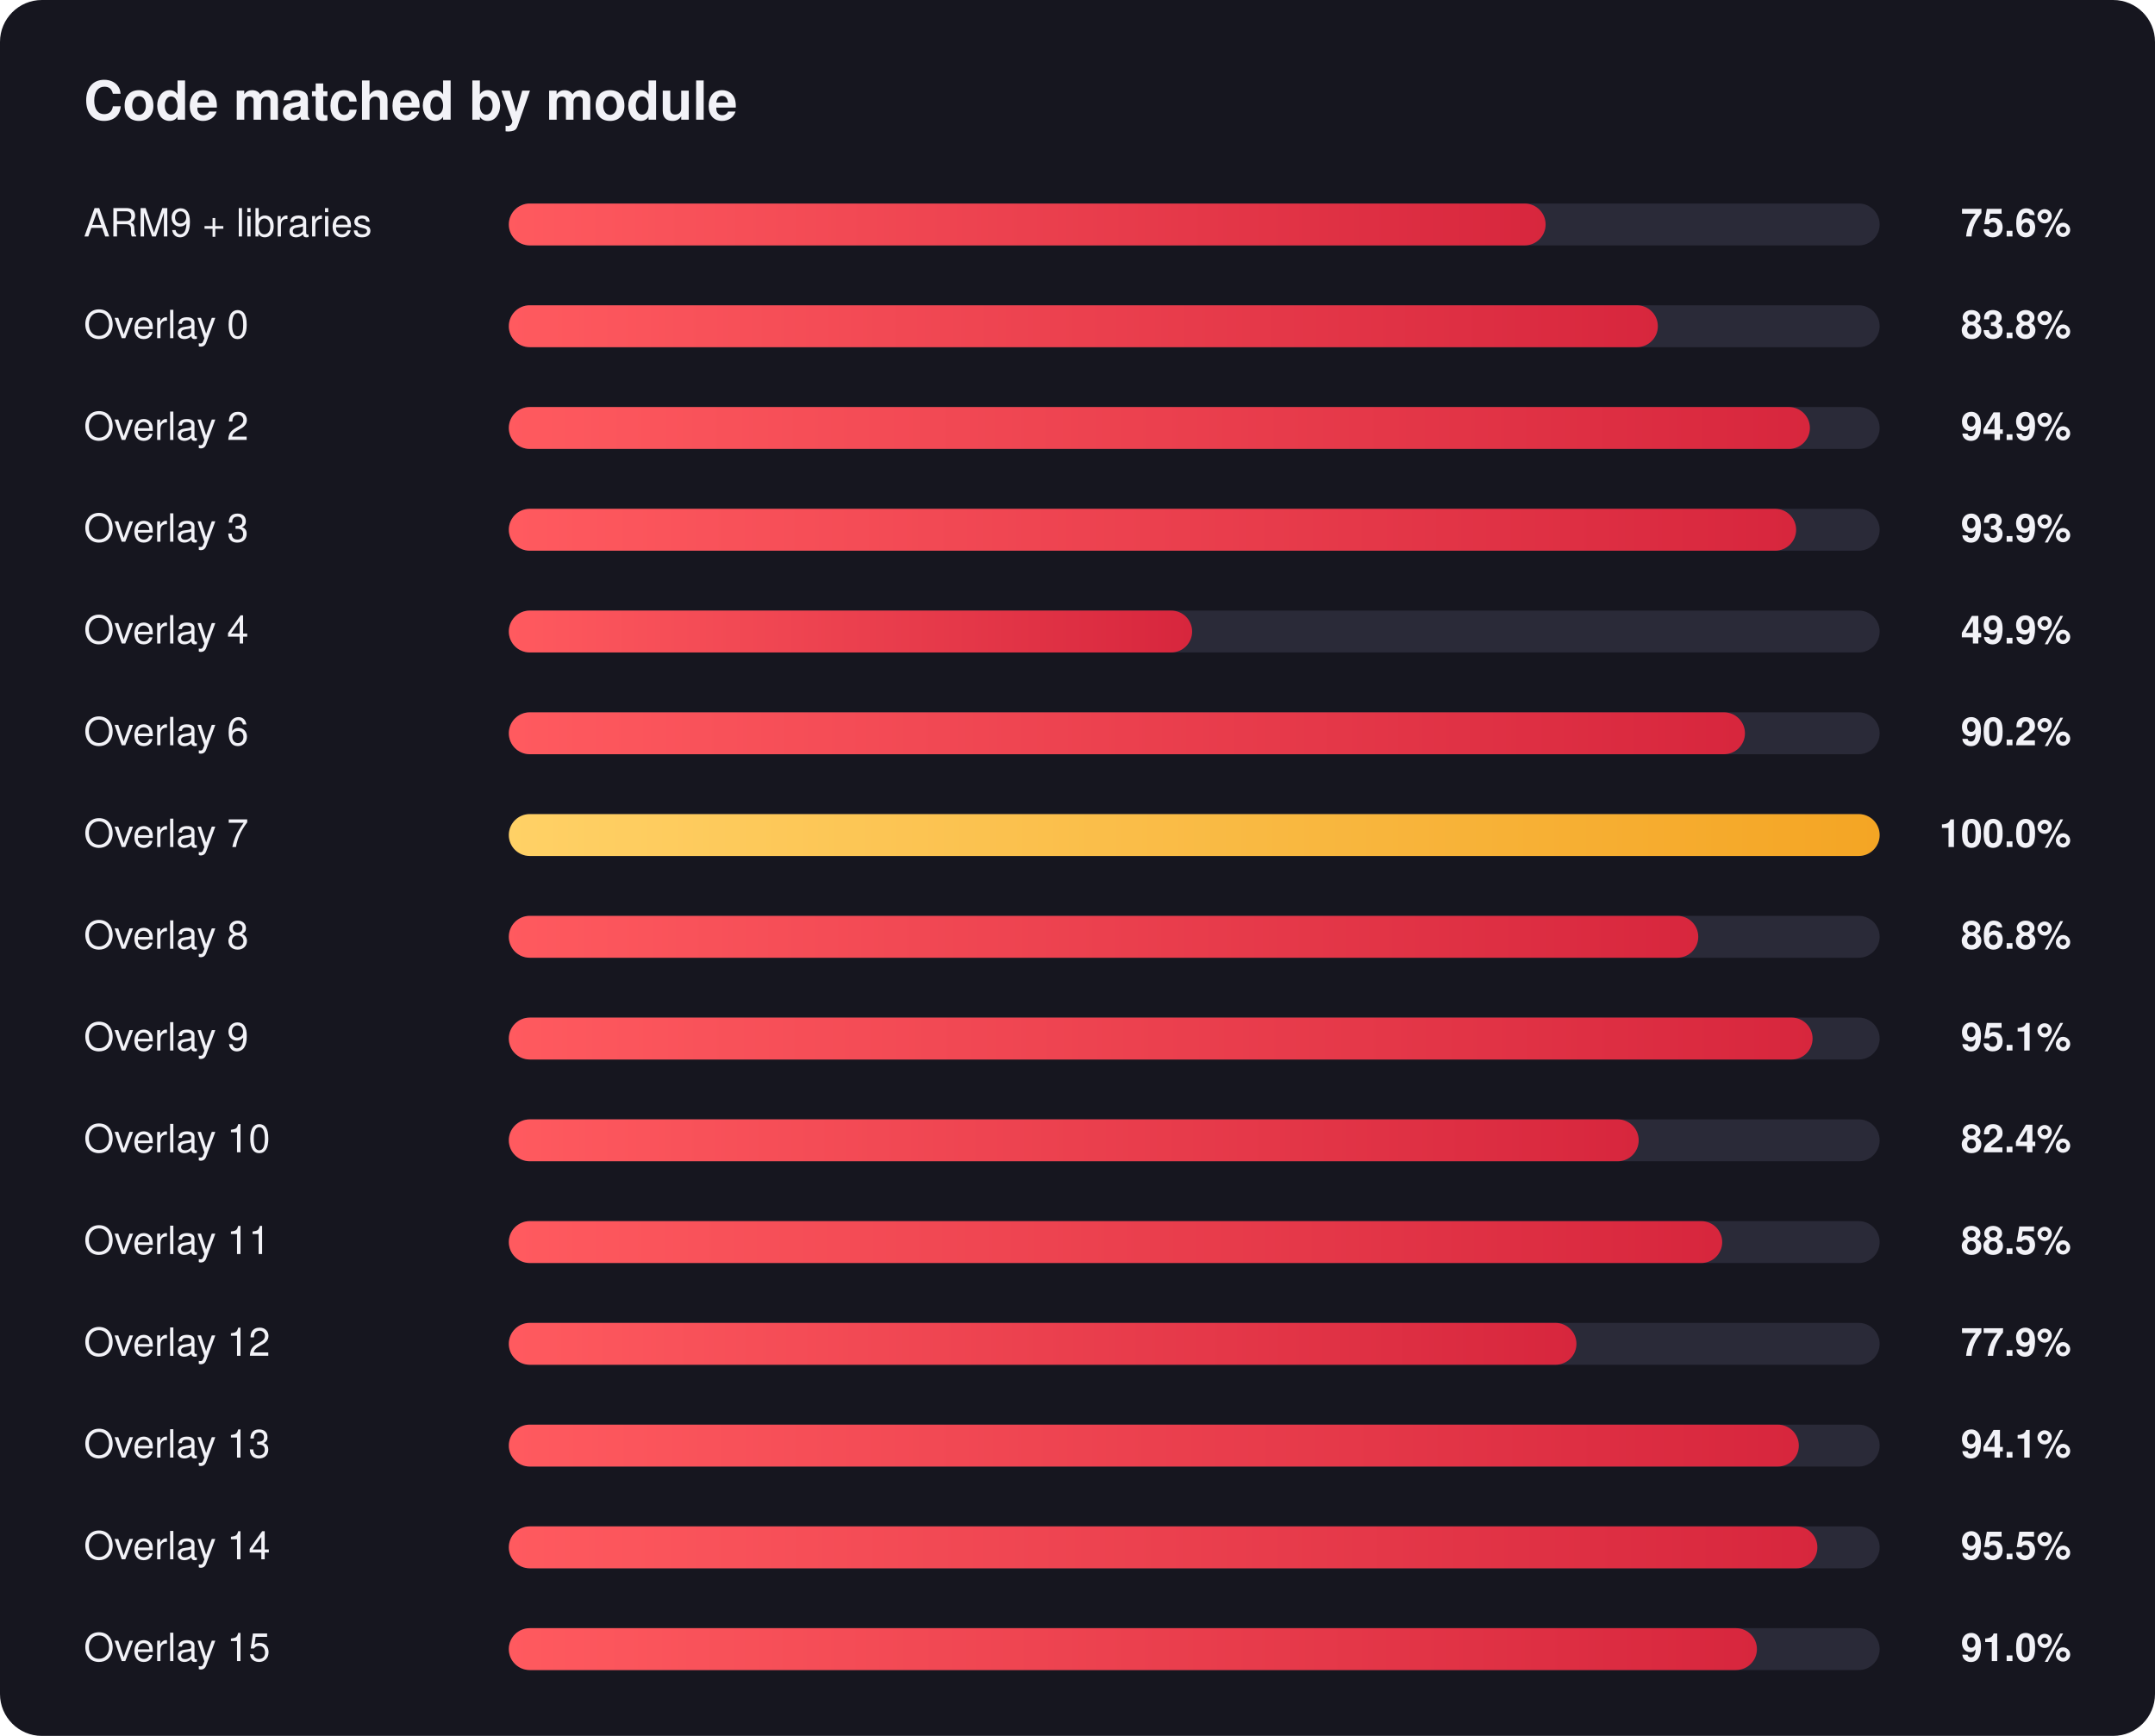
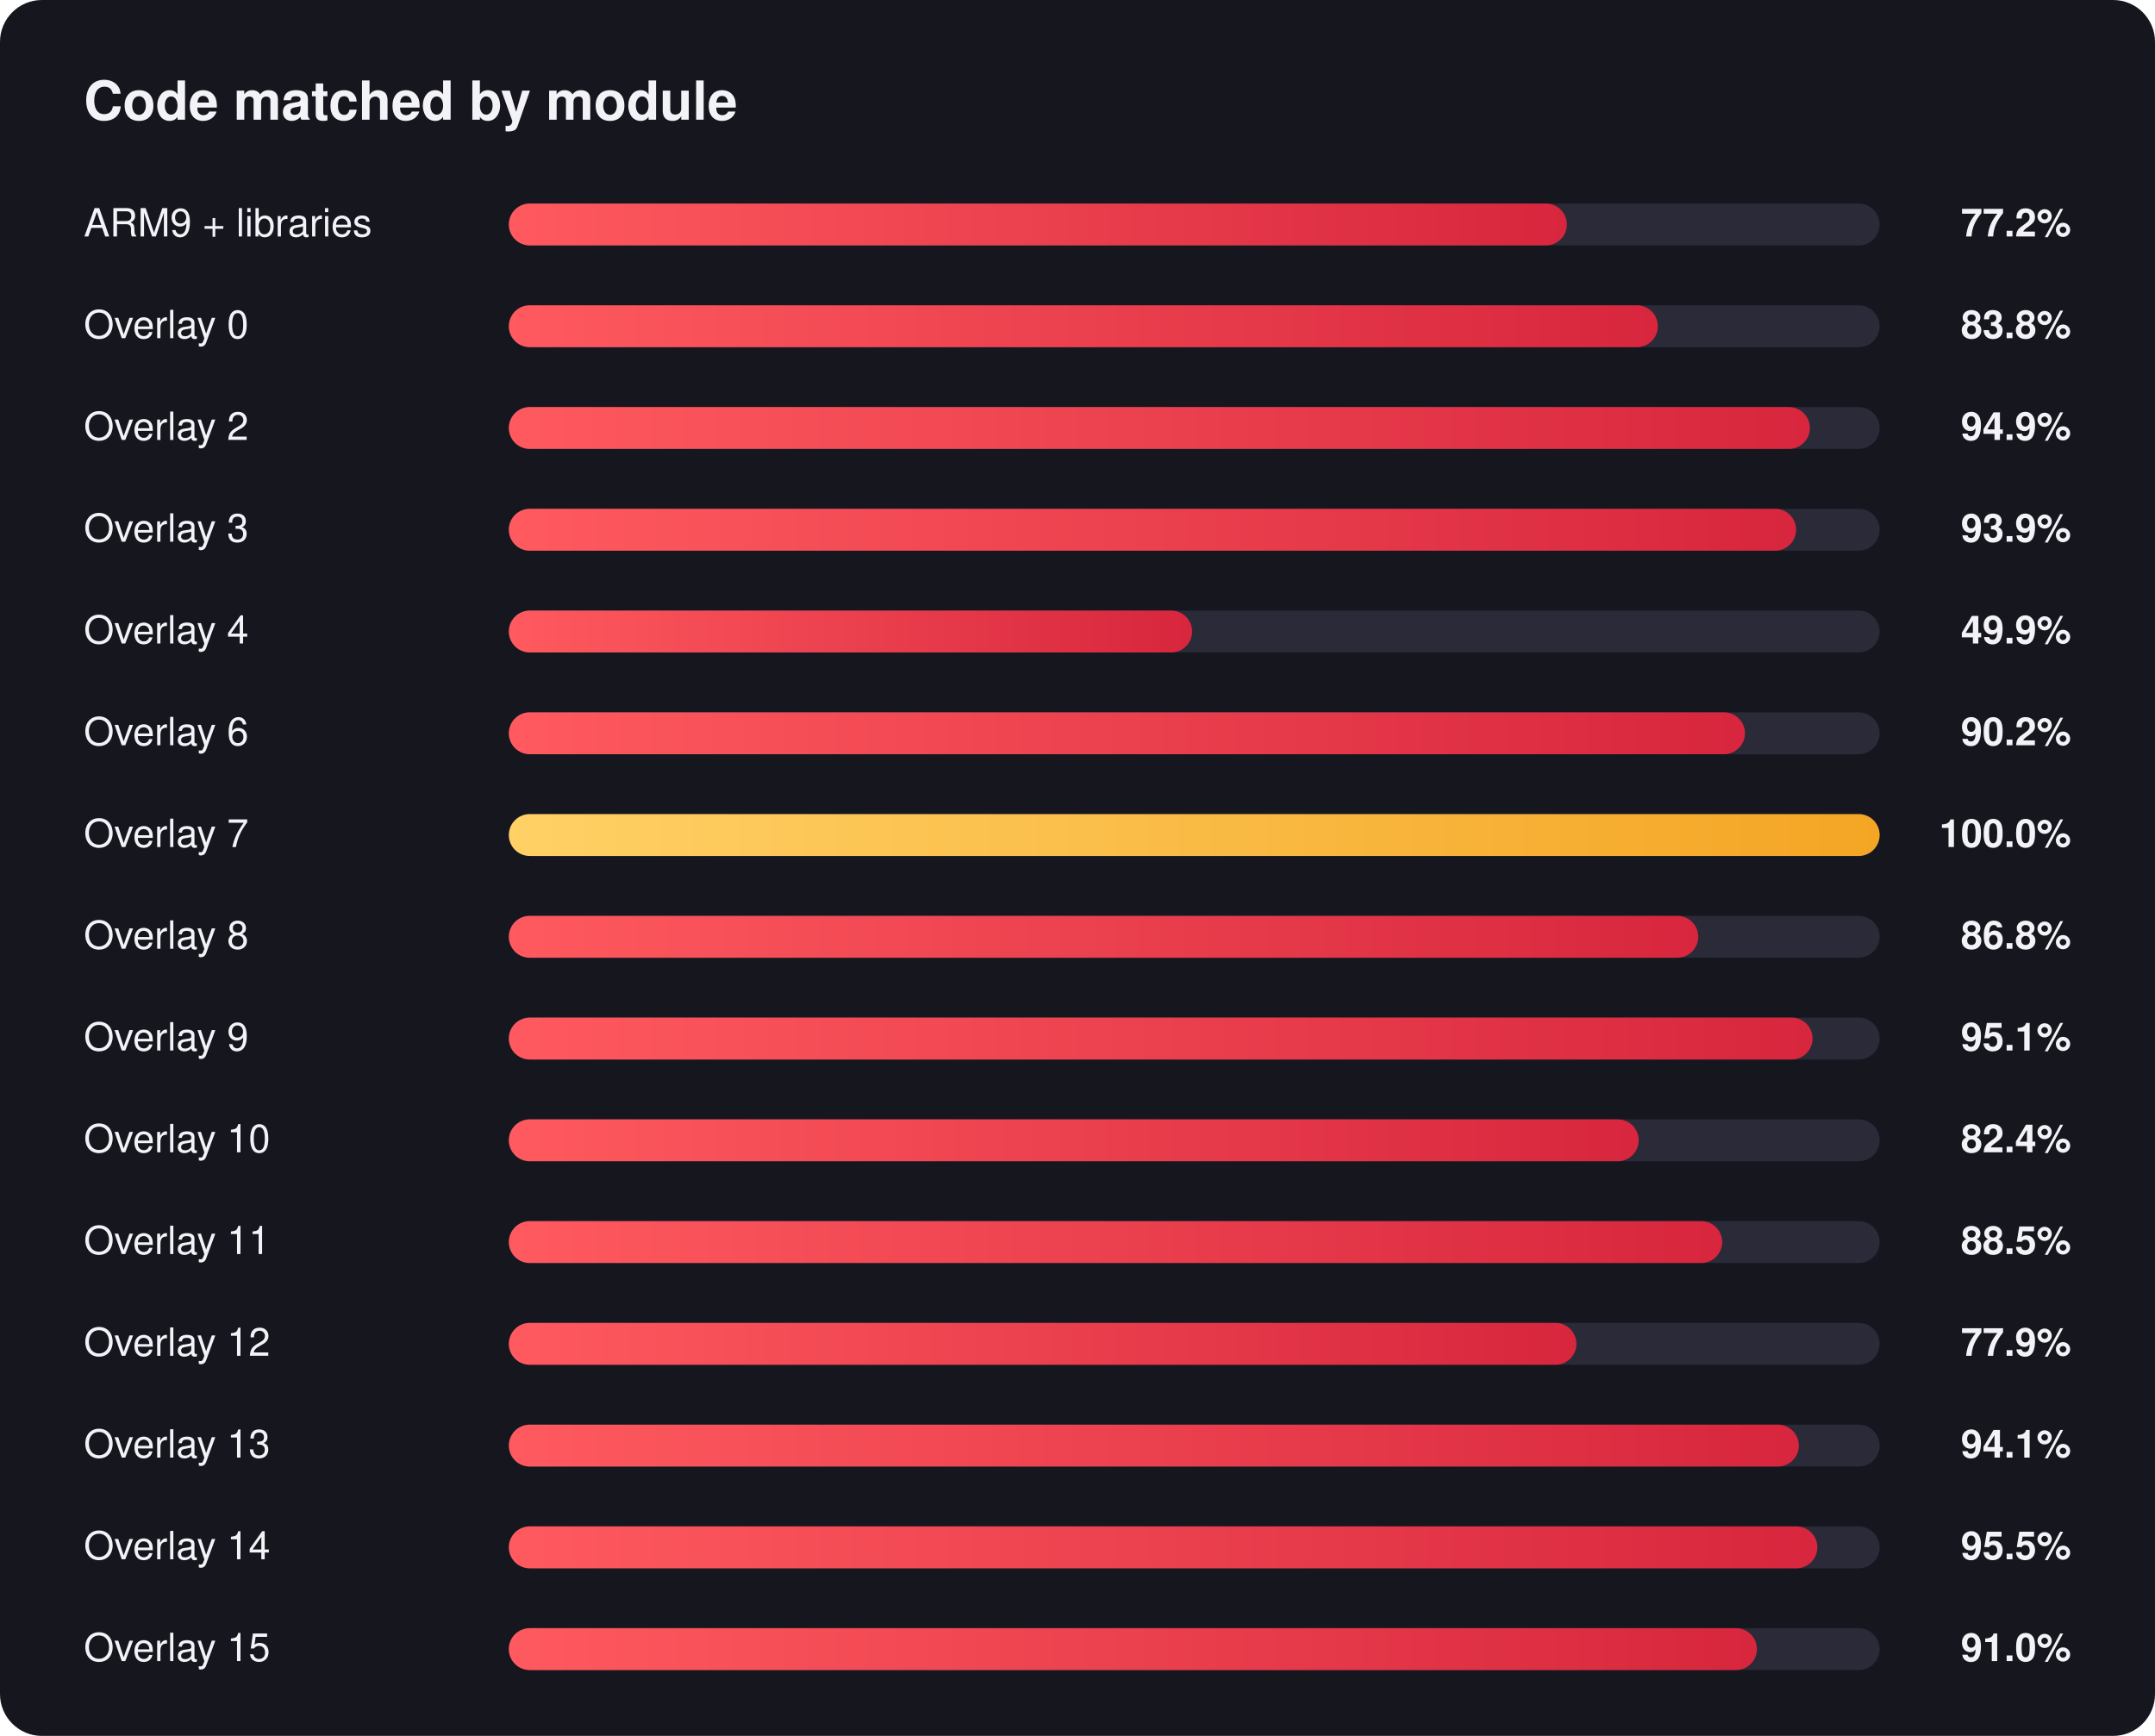
<svg xmlns="http://www.w3.org/2000/svg" width="720" height="580" viewBox="0 0 720 580" font-family="Segoe UI, Helvetica, Arial, sans-serif">
  <defs>
    <linearGradient id="red" x1="0" x2="1" y1="0" y2="0">
      <stop offset="0" stop-color="#ff5a5f" />
      <stop offset="1" stop-color="#d7263d" />
    </linearGradient>
    <linearGradient id="gold" x1="0" x2="1" y1="0" y2="0">
      <stop offset="0" stop-color="#ffd166" />
      <stop offset="1" stop-color="#f4a524" />
    </linearGradient>
  </defs>
  <rect width="720" height="580" rx="14" fill="#16161f" />
  <text x="28" y="40" fill="#f2f2f7" font-size="18" font-weight="700">Code matched by module</text>
  <text x="28" y="79" fill="#f2f2f7" font-size="13">ARM9 + libraries</text>
-   <text x="692" y="79" fill="#f2f2f7" font-size="13" font-weight="600" text-anchor="end">75.6%</text>
+   <text x="692" y="79" fill="#f2f2f7" font-size="13" font-weight="600" text-anchor="end">77.2%</text>
  <rect x="170" y="68" width="458" height="14" rx="7.0" fill="#2a2a38" />
-   <rect x="170" y="68" width="346.4" height="14" rx="7.0" fill="url(#red)" />
+   <rect x="170" y="68" width="353.5" height="14" rx="7.0" fill="url(#red)" />
  <text x="28" y="113" fill="#f2f2f7" font-size="13">Overlay 0</text>
  <text x="692" y="113" fill="#f2f2f7" font-size="13" font-weight="600" text-anchor="end">83.8%</text>
  <rect x="170" y="102" width="458" height="14" rx="7.0" fill="#2a2a38" />
  <rect x="170" y="102" width="383.9" height="14" rx="7.0" fill="url(#red)" />
  <text x="28" y="147" fill="#f2f2f7" font-size="13">Overlay 2</text>
  <text x="692" y="147" fill="#f2f2f7" font-size="13" font-weight="600" text-anchor="end">94.9%</text>
  <rect x="170" y="136" width="458" height="14" rx="7.0" fill="#2a2a38" />
  <rect x="170" y="136" width="434.7" height="14" rx="7.0" fill="url(#red)" />
  <text x="28" y="181" fill="#f2f2f7" font-size="13">Overlay 3</text>
  <text x="692" y="181" fill="#f2f2f7" font-size="13" font-weight="600" text-anchor="end">93.9%</text>
  <rect x="170" y="170" width="458" height="14" rx="7.0" fill="#2a2a38" />
  <rect x="170" y="170" width="430.1" height="14" rx="7.0" fill="url(#red)" />
  <text x="28" y="215" fill="#f2f2f7" font-size="13">Overlay 4</text>
  <text x="692" y="215" fill="#f2f2f7" font-size="13" font-weight="600" text-anchor="end">49.9%</text>
  <rect x="170" y="204" width="458" height="14" rx="7.0" fill="#2a2a38" />
  <rect x="170" y="204" width="228.3" height="14" rx="7.0" fill="url(#red)" />
  <text x="28" y="249" fill="#f2f2f7" font-size="13">Overlay 6</text>
  <text x="692" y="249" fill="#f2f2f7" font-size="13" font-weight="600" text-anchor="end">90.2%</text>
  <rect x="170" y="238" width="458" height="14" rx="7.0" fill="#2a2a38" />
  <rect x="170" y="238" width="413.0" height="14" rx="7.0" fill="url(#red)" />
  <text x="28" y="283" fill="#f2f2f7" font-size="13">Overlay 7</text>
  <text x="692" y="283" fill="#f2f2f7" font-size="13" font-weight="600" text-anchor="end">100.0%</text>
  <rect x="170" y="272" width="458" height="14" rx="7.0" fill="#2a2a38" />
  <rect x="170" y="272" width="458.0" height="14" rx="7.0" fill="url(#gold)" />
  <text x="28" y="317" fill="#f2f2f7" font-size="13">Overlay 8</text>
  <text x="692" y="317" fill="#f2f2f7" font-size="13" font-weight="600" text-anchor="end">86.8%</text>
  <rect x="170" y="306" width="458" height="14" rx="7.0" fill="#2a2a38" />
  <rect x="170" y="306" width="397.4" height="14" rx="7.0" fill="url(#red)" />
  <text x="28" y="351" fill="#f2f2f7" font-size="13">Overlay 9</text>
  <text x="692" y="351" fill="#f2f2f7" font-size="13" font-weight="600" text-anchor="end">95.1%</text>
  <rect x="170" y="340" width="458" height="14" rx="7.0" fill="#2a2a38" />
  <rect x="170" y="340" width="435.6" height="14" rx="7.0" fill="url(#red)" />
  <text x="28" y="385" fill="#f2f2f7" font-size="13">Overlay 10</text>
  <text x="692" y="385" fill="#f2f2f7" font-size="13" font-weight="600" text-anchor="end">82.4%</text>
  <rect x="170" y="374" width="458" height="14" rx="7.0" fill="#2a2a38" />
  <rect x="170" y="374" width="377.5" height="14" rx="7.0" fill="url(#red)" />
  <text x="28" y="419" fill="#f2f2f7" font-size="13">Overlay 11</text>
  <text x="692" y="419" fill="#f2f2f7" font-size="13" font-weight="600" text-anchor="end">88.5%</text>
  <rect x="170" y="408" width="458" height="14" rx="7.0" fill="#2a2a38" />
  <rect x="170" y="408" width="405.4" height="14" rx="7.0" fill="url(#red)" />
  <text x="28" y="453" fill="#f2f2f7" font-size="13">Overlay 12</text>
  <text x="692" y="453" fill="#f2f2f7" font-size="13" font-weight="600" text-anchor="end">77.9%</text>
  <rect x="170" y="442" width="458" height="14" rx="7.0" fill="#2a2a38" />
  <rect x="170" y="442" width="356.7" height="14" rx="7.0" fill="url(#red)" />
  <text x="28" y="487" fill="#f2f2f7" font-size="13">Overlay 13</text>
  <text x="692" y="487" fill="#f2f2f7" font-size="13" font-weight="600" text-anchor="end">94.1%</text>
  <rect x="170" y="476" width="458" height="14" rx="7.0" fill="#2a2a38" />
  <rect x="170" y="476" width="431.0" height="14" rx="7.0" fill="url(#red)" />
  <text x="28" y="521" fill="#f2f2f7" font-size="13">Overlay 14</text>
  <text x="692" y="521" fill="#f2f2f7" font-size="13" font-weight="600" text-anchor="end">95.5%</text>
  <rect x="170" y="510" width="458" height="14" rx="7.0" fill="#2a2a38" />
  <rect x="170" y="510" width="437.2" height="14" rx="7.0" fill="url(#red)" />
  <text x="28" y="555" fill="#f2f2f7" font-size="13">Overlay 15</text>
  <text x="692" y="555" fill="#f2f2f7" font-size="13" font-weight="600" text-anchor="end">91.0%</text>
  <rect x="170" y="544" width="458" height="14" rx="7.0" fill="#2a2a38" />
  <rect x="170" y="544" width="417.0" height="14" rx="7.0" fill="url(#red)" />
</svg>
